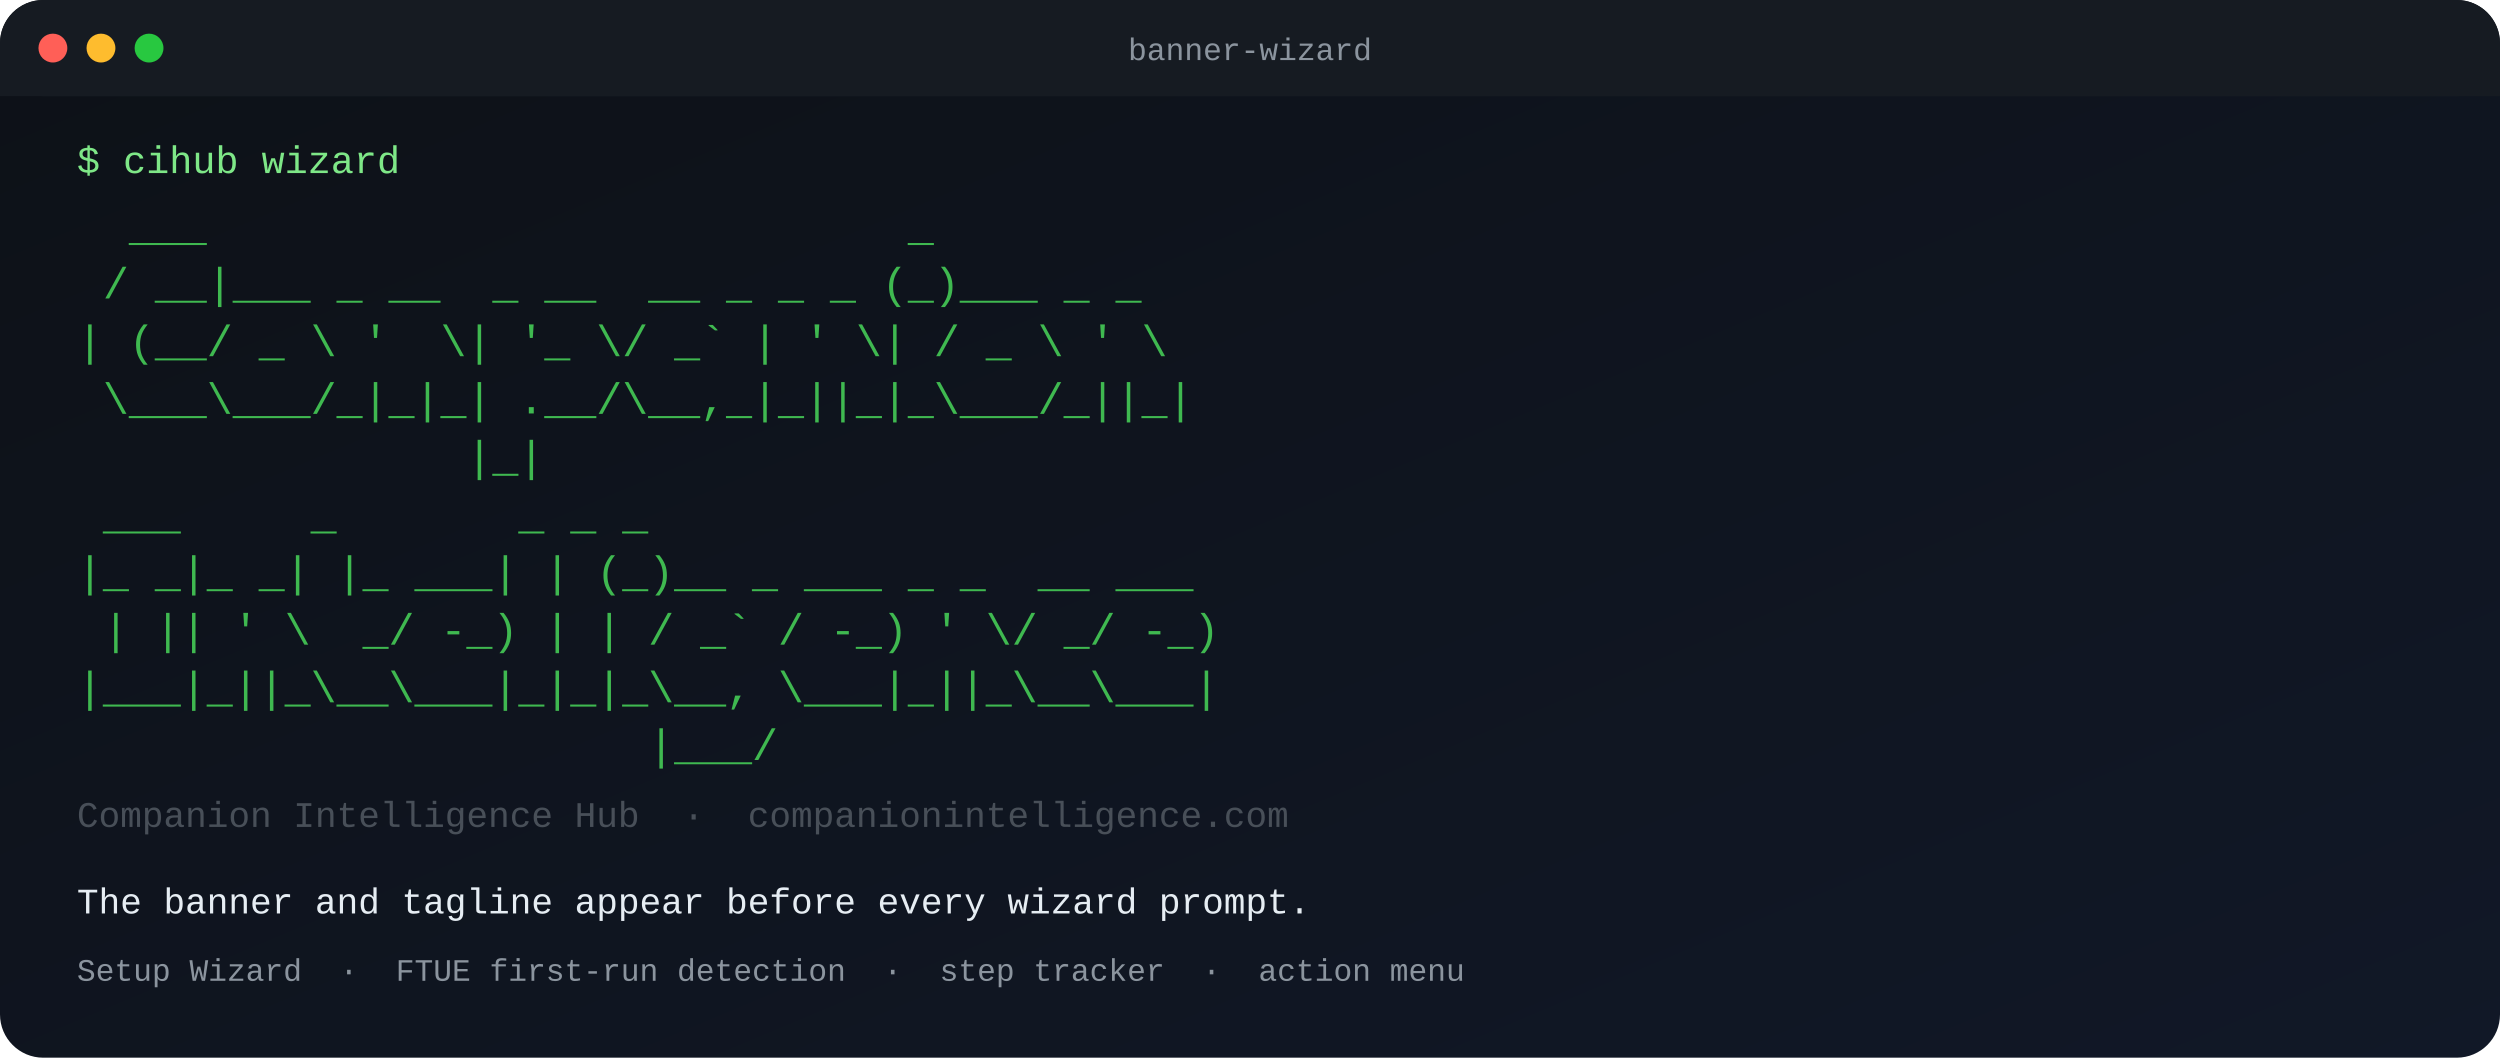
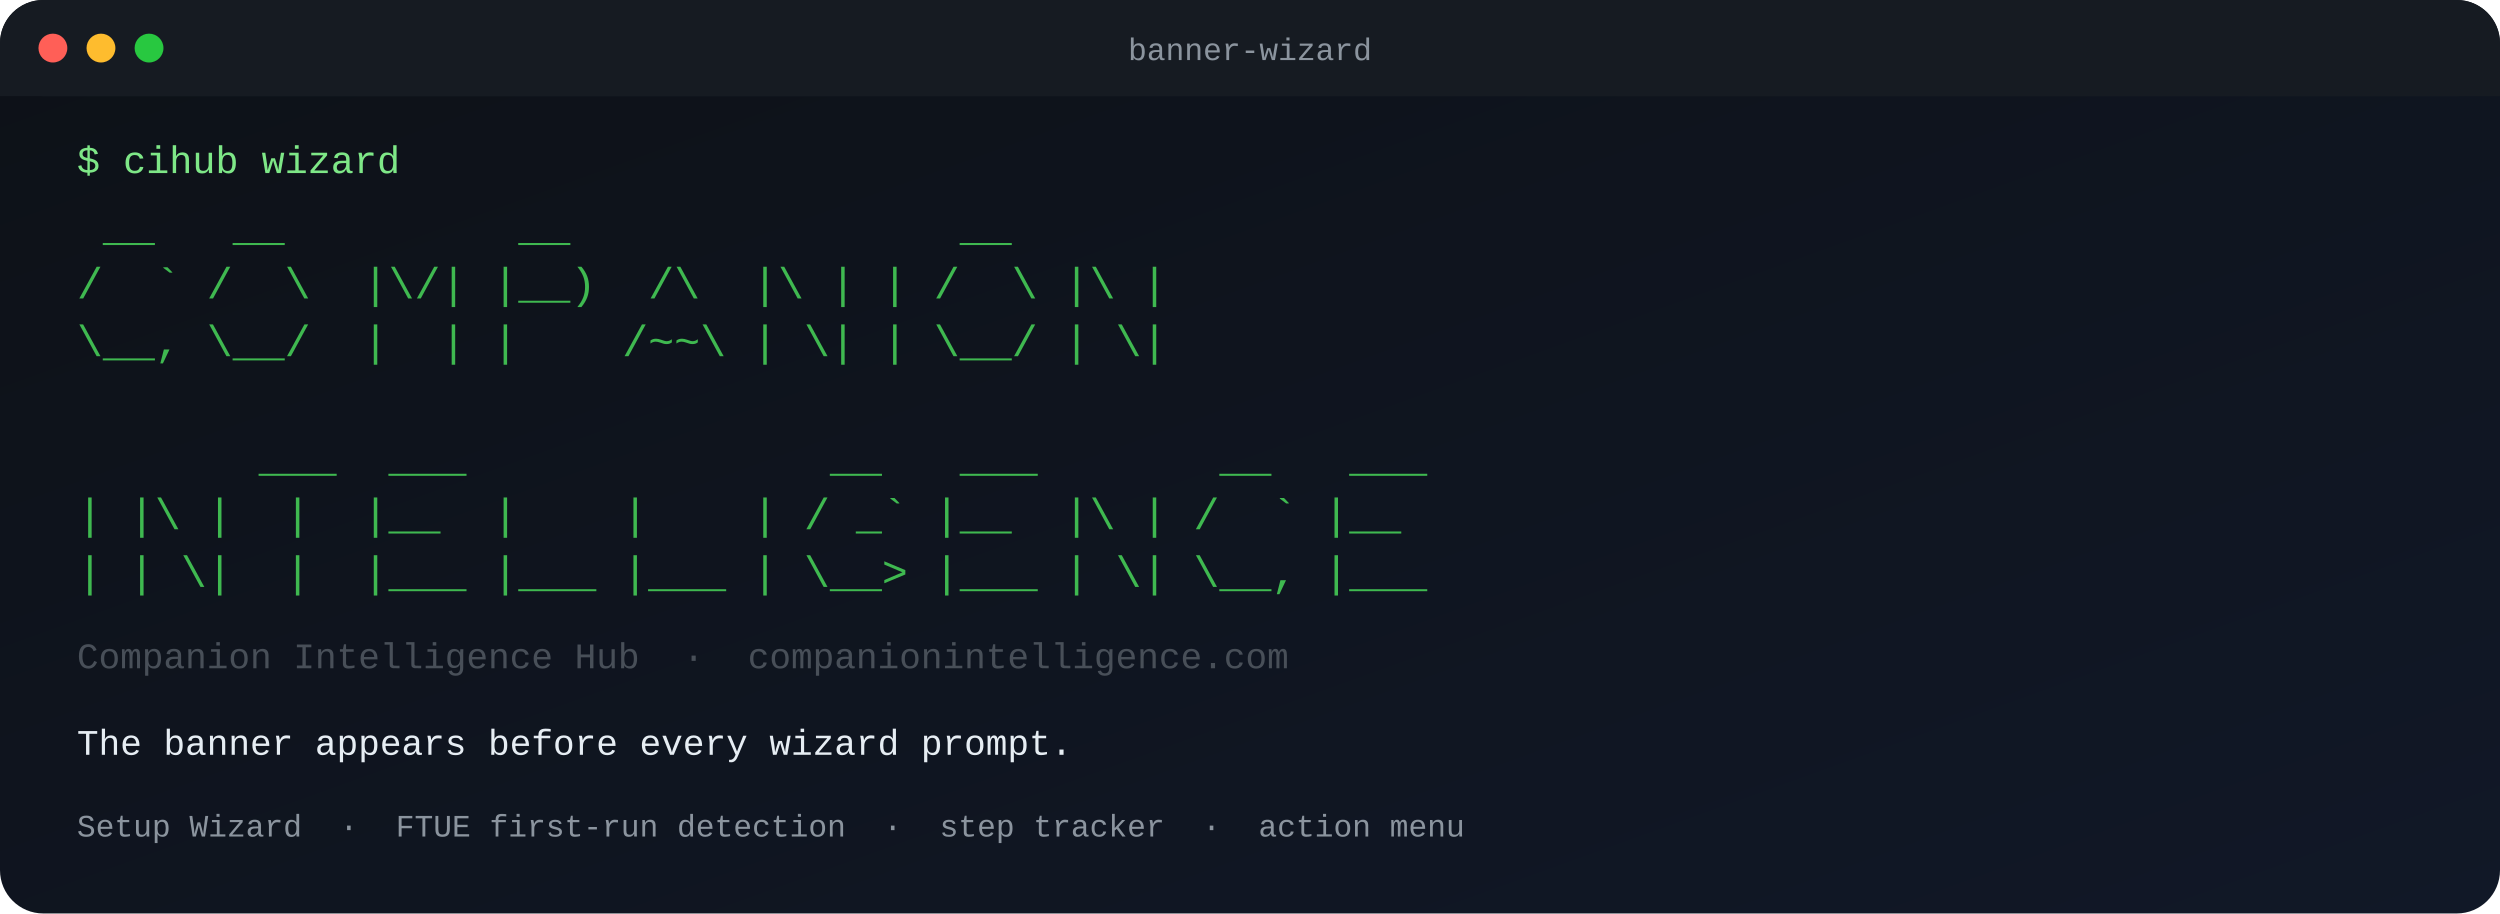
- <svg xmlns="http://www.w3.org/2000/svg" width="1040" height="440" viewBox="0 0 1040 440" role="img" aria-labelledby="title desc">
+ <svg xmlns="http://www.w3.org/2000/svg" width="1040" height="380" viewBox="0 0 1040 380" role="img" aria-labelledby="title desc">
  <defs>
    <linearGradient id="bg" x1="0" y1="0" x2="1" y2="1">
      <stop offset="0%" stop-color="#0d1117" />
      <stop offset="100%" stop-color="#111827" />
    </linearGradient>
  </defs>
-   <rect width="1040" height="440" rx="18" fill="url(#bg)" />
+   <rect width="1040" height="380" rx="18" fill="url(#bg)" />
  <rect x="0" y="0" width="1040" height="40" rx="18" fill="#161b22" />
  <rect x="0" y="22" width="1040" height="18" fill="#161b22" />
  <circle cx="22" cy="20" r="6" fill="#ff5f57" />
  <circle cx="42" cy="20" r="6" fill="#febc2e" />
  <circle cx="62" cy="20" r="6" fill="#28c840" />
  <text x="520" y="25" text-anchor="middle" fill="#8b949e" font-size="13" font-family="ui-monospace, SFMono-Regular, Menlo, Monaco, Consolas, Liberation Mono, monospace">banner-wizard</text>
  <g font-family="ui-monospace, SFMono-Regular, Menlo, Monaco, Consolas, Liberation Mono, monospace" xml:space="preserve">
    <text x="32" y="72" fill="#7ee787" font-size="16">$ cihub wizard</text>
-     <text x="32" y="100" fill="#3fb950" font-size="18">  ___                           _          </text>
-     <text x="32" y="124" fill="#3fb950" font-size="18"> / __|___ _ __  _ __  __ _ _ _ (_)___ _ _  </text>
-     <text x="32" y="148" fill="#3fb950" font-size="18">| (__/ _ \ '  \| '_ \/ _` | ' \| / _ \ ' \ </text>
-     <text x="32" y="172" fill="#3fb950" font-size="18"> \___\___/_|_|_| .__/\__,_|_||_|_\___/_||_|</text>
-     <text x="32" y="196" fill="#3fb950" font-size="18">               |_|                         </text>
-     <text x="32" y="220" fill="#3fb950" font-size="18"> ___     _       _ _ _                      </text>
-     <text x="32" y="244" fill="#3fb950" font-size="18">|_ _|_ _| |_ ___| | (_)__ _ ___ _ _  __ ___ </text>
-     <text x="32" y="268" fill="#3fb950" font-size="18"> | || ' \  _/ -_) | | / _` / -_) ' \/ _/ -_)</text>
-     <text x="32" y="292" fill="#3fb950" font-size="18">|___|_||_\__\___|_|_|_\__, \___|_||_\__\___|</text>
-     <text x="32" y="316" fill="#3fb950" font-size="18">                      |___/                 </text>
-     <text x="32" y="344" fill="#484f58" font-size="15">Companion Intelligence Hub  ·  companionintelligence.com</text>
-     <text x="32" y="380" fill="#e6edf3" font-size="15">The banner and tagline appear before every wizard prompt.</text>
-     <text x="32" y="408" fill="#8b949e" font-size="13">Setup Wizard  ·  FTUE first-run detection  ·  step tracker  ·  action menu</text>
+     <text x="32" y="100" fill="#3fb950" font-size="18"> __   __         __               __                 </text>
+     <text x="32" y="124" fill="#3fb950" font-size="18">/  ` /  \  |\/| |__)  /\  |\ | | /  \ |\ |           </text>
+     <text x="32" y="148" fill="#3fb950" font-size="18">\__, \__/  |  | |    /~~\ | \| | \__/ | \|           </text>
+     <text x="32" y="172" fill="#0d1117" font-size="18">                                                     </text>
+     <text x="32" y="196" fill="#3fb950" font-size="18">       ___  ___              __   ___       __   ___ </text>
+     <text x="32" y="220" fill="#3fb950" font-size="18">| |\ |  |  |__  |    |    | / _` |__  |\ | /  ` |__  </text>
+     <text x="32" y="244" fill="#3fb950" font-size="18">| | \|  |  |___ |___ |___ | \__&gt; |___ | \| \__, |___</text>
+     <text x="32" y="278" fill="#484f58" font-size="15">Companion Intelligence Hub  ·  companionintelligence.com</text>
+     <text x="32" y="314" fill="#e6edf3" font-size="15">The banner appears before every wizard prompt.</text>
+     <text x="32" y="348" fill="#8b949e" font-size="13">Setup Wizard  ·  FTUE first-run detection  ·  step tracker  ·  action menu</text>
  </g>
</svg>
